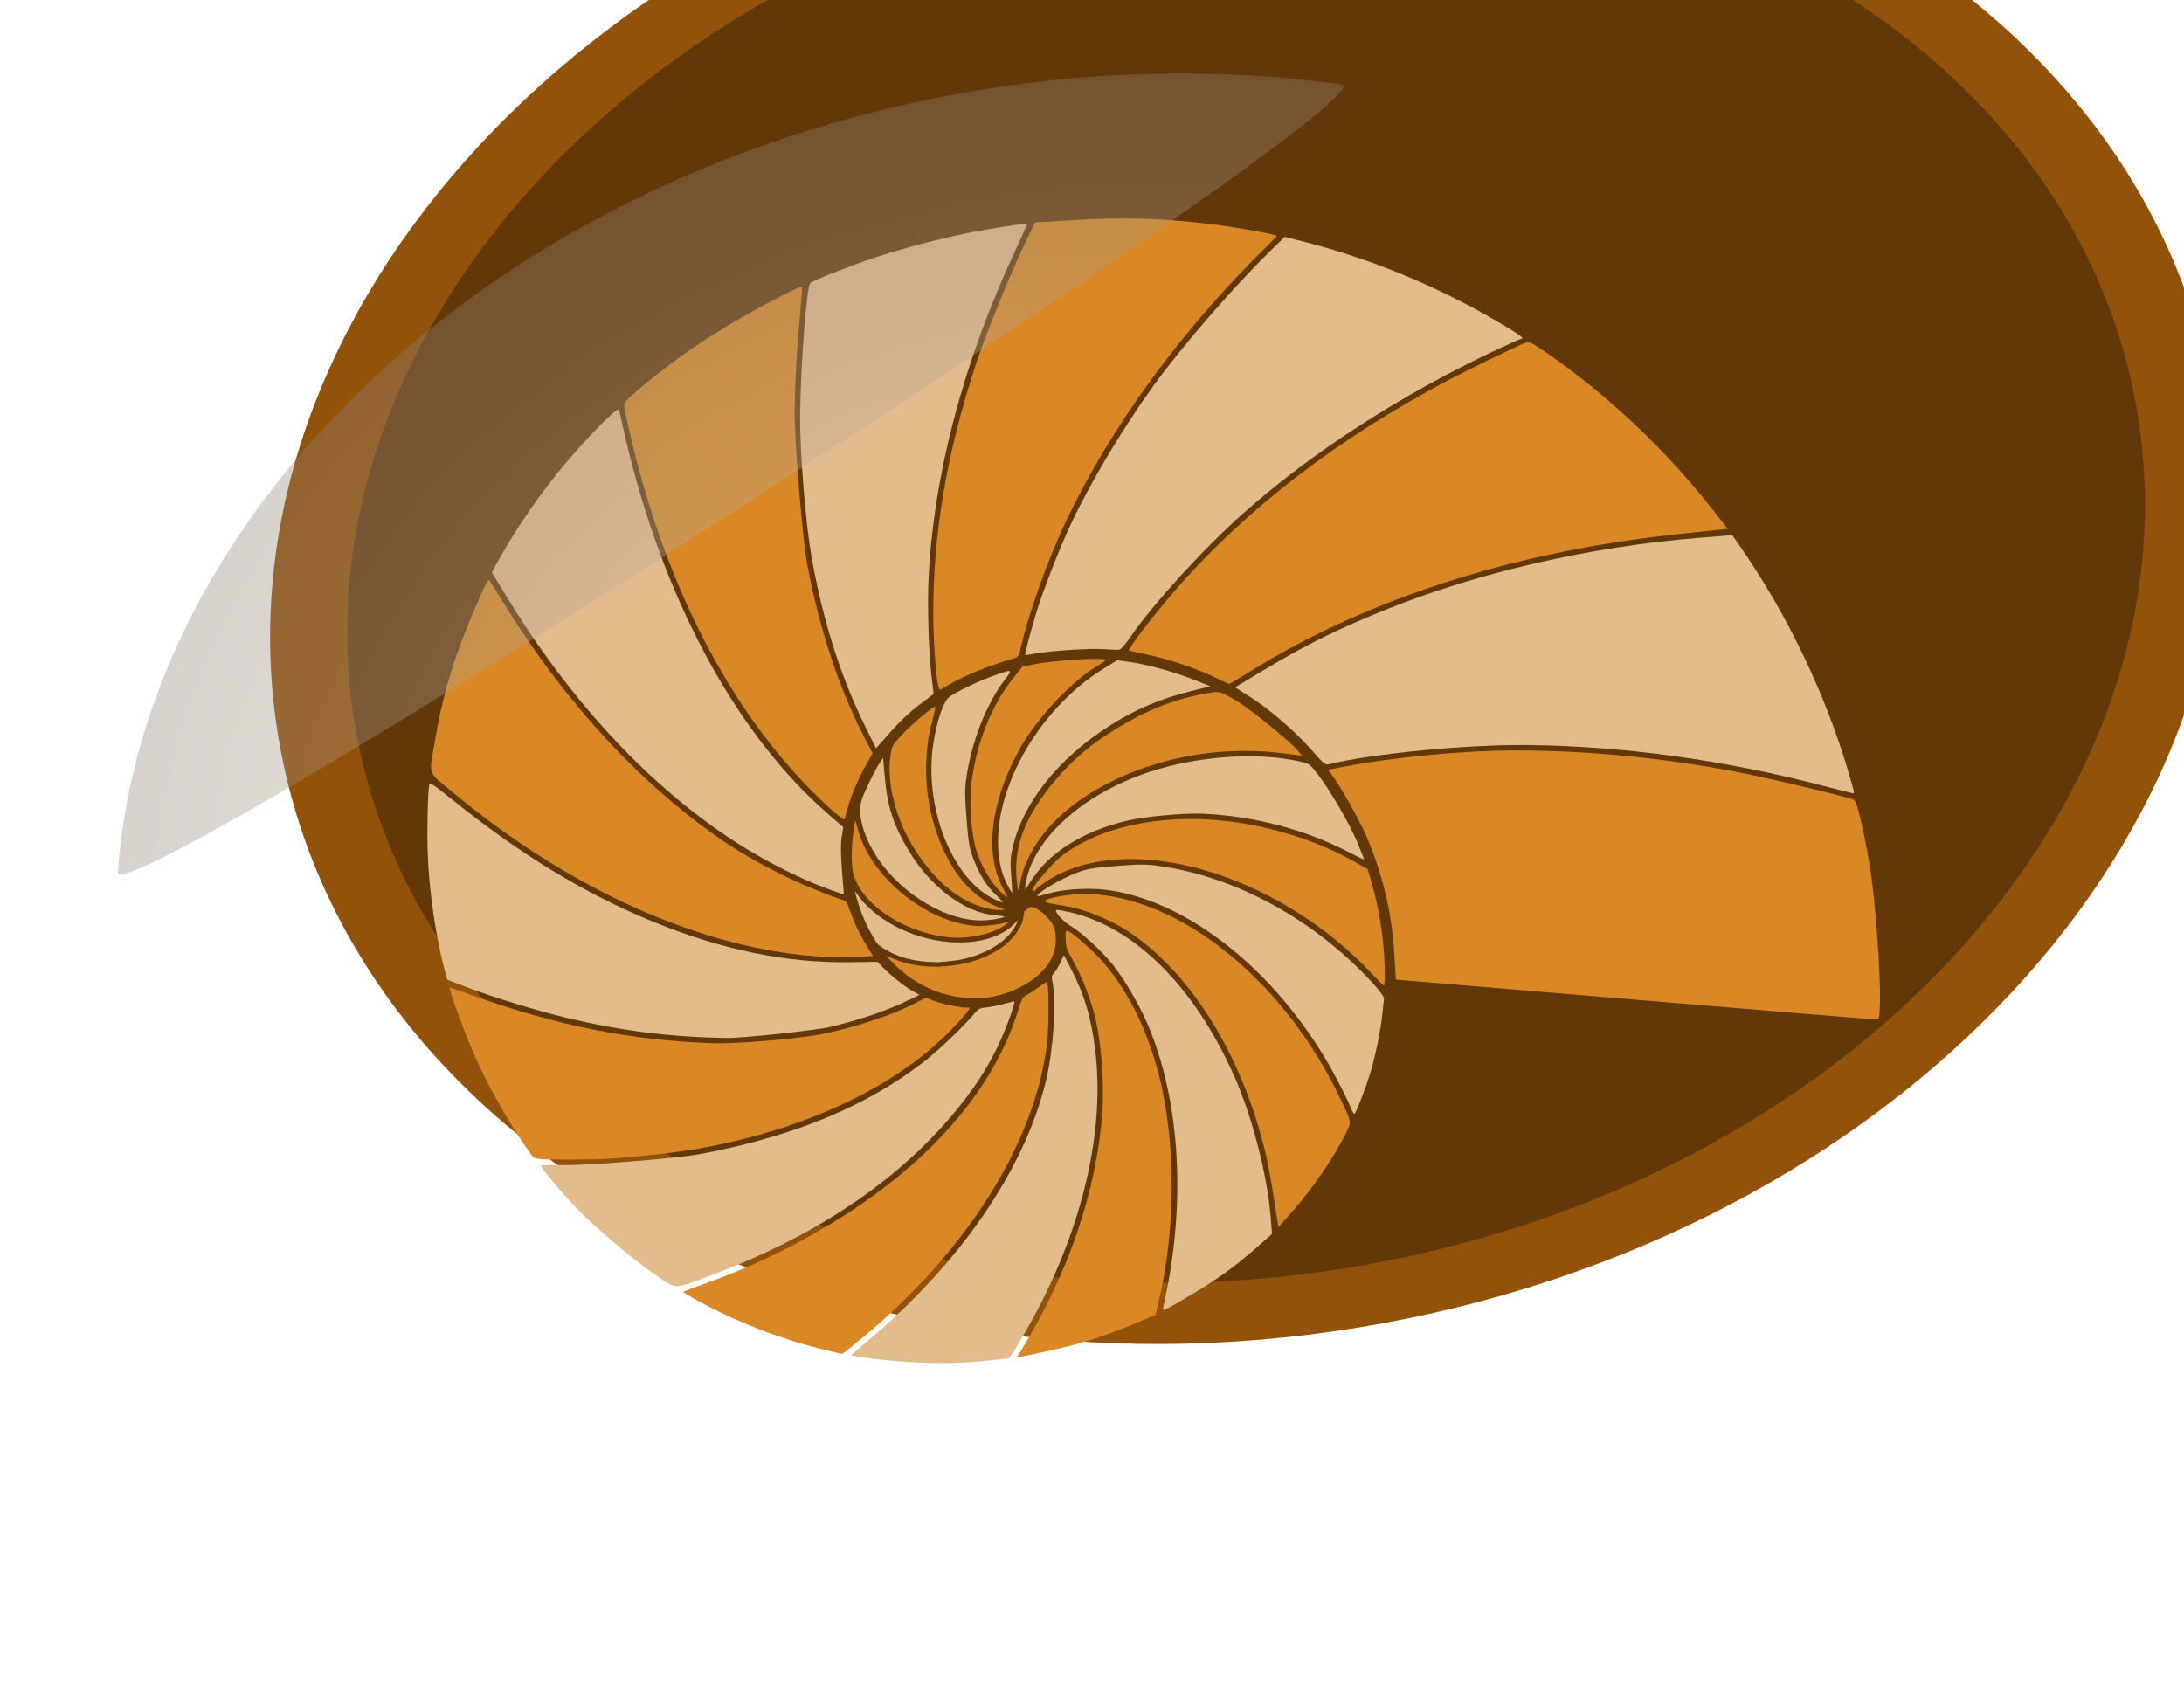
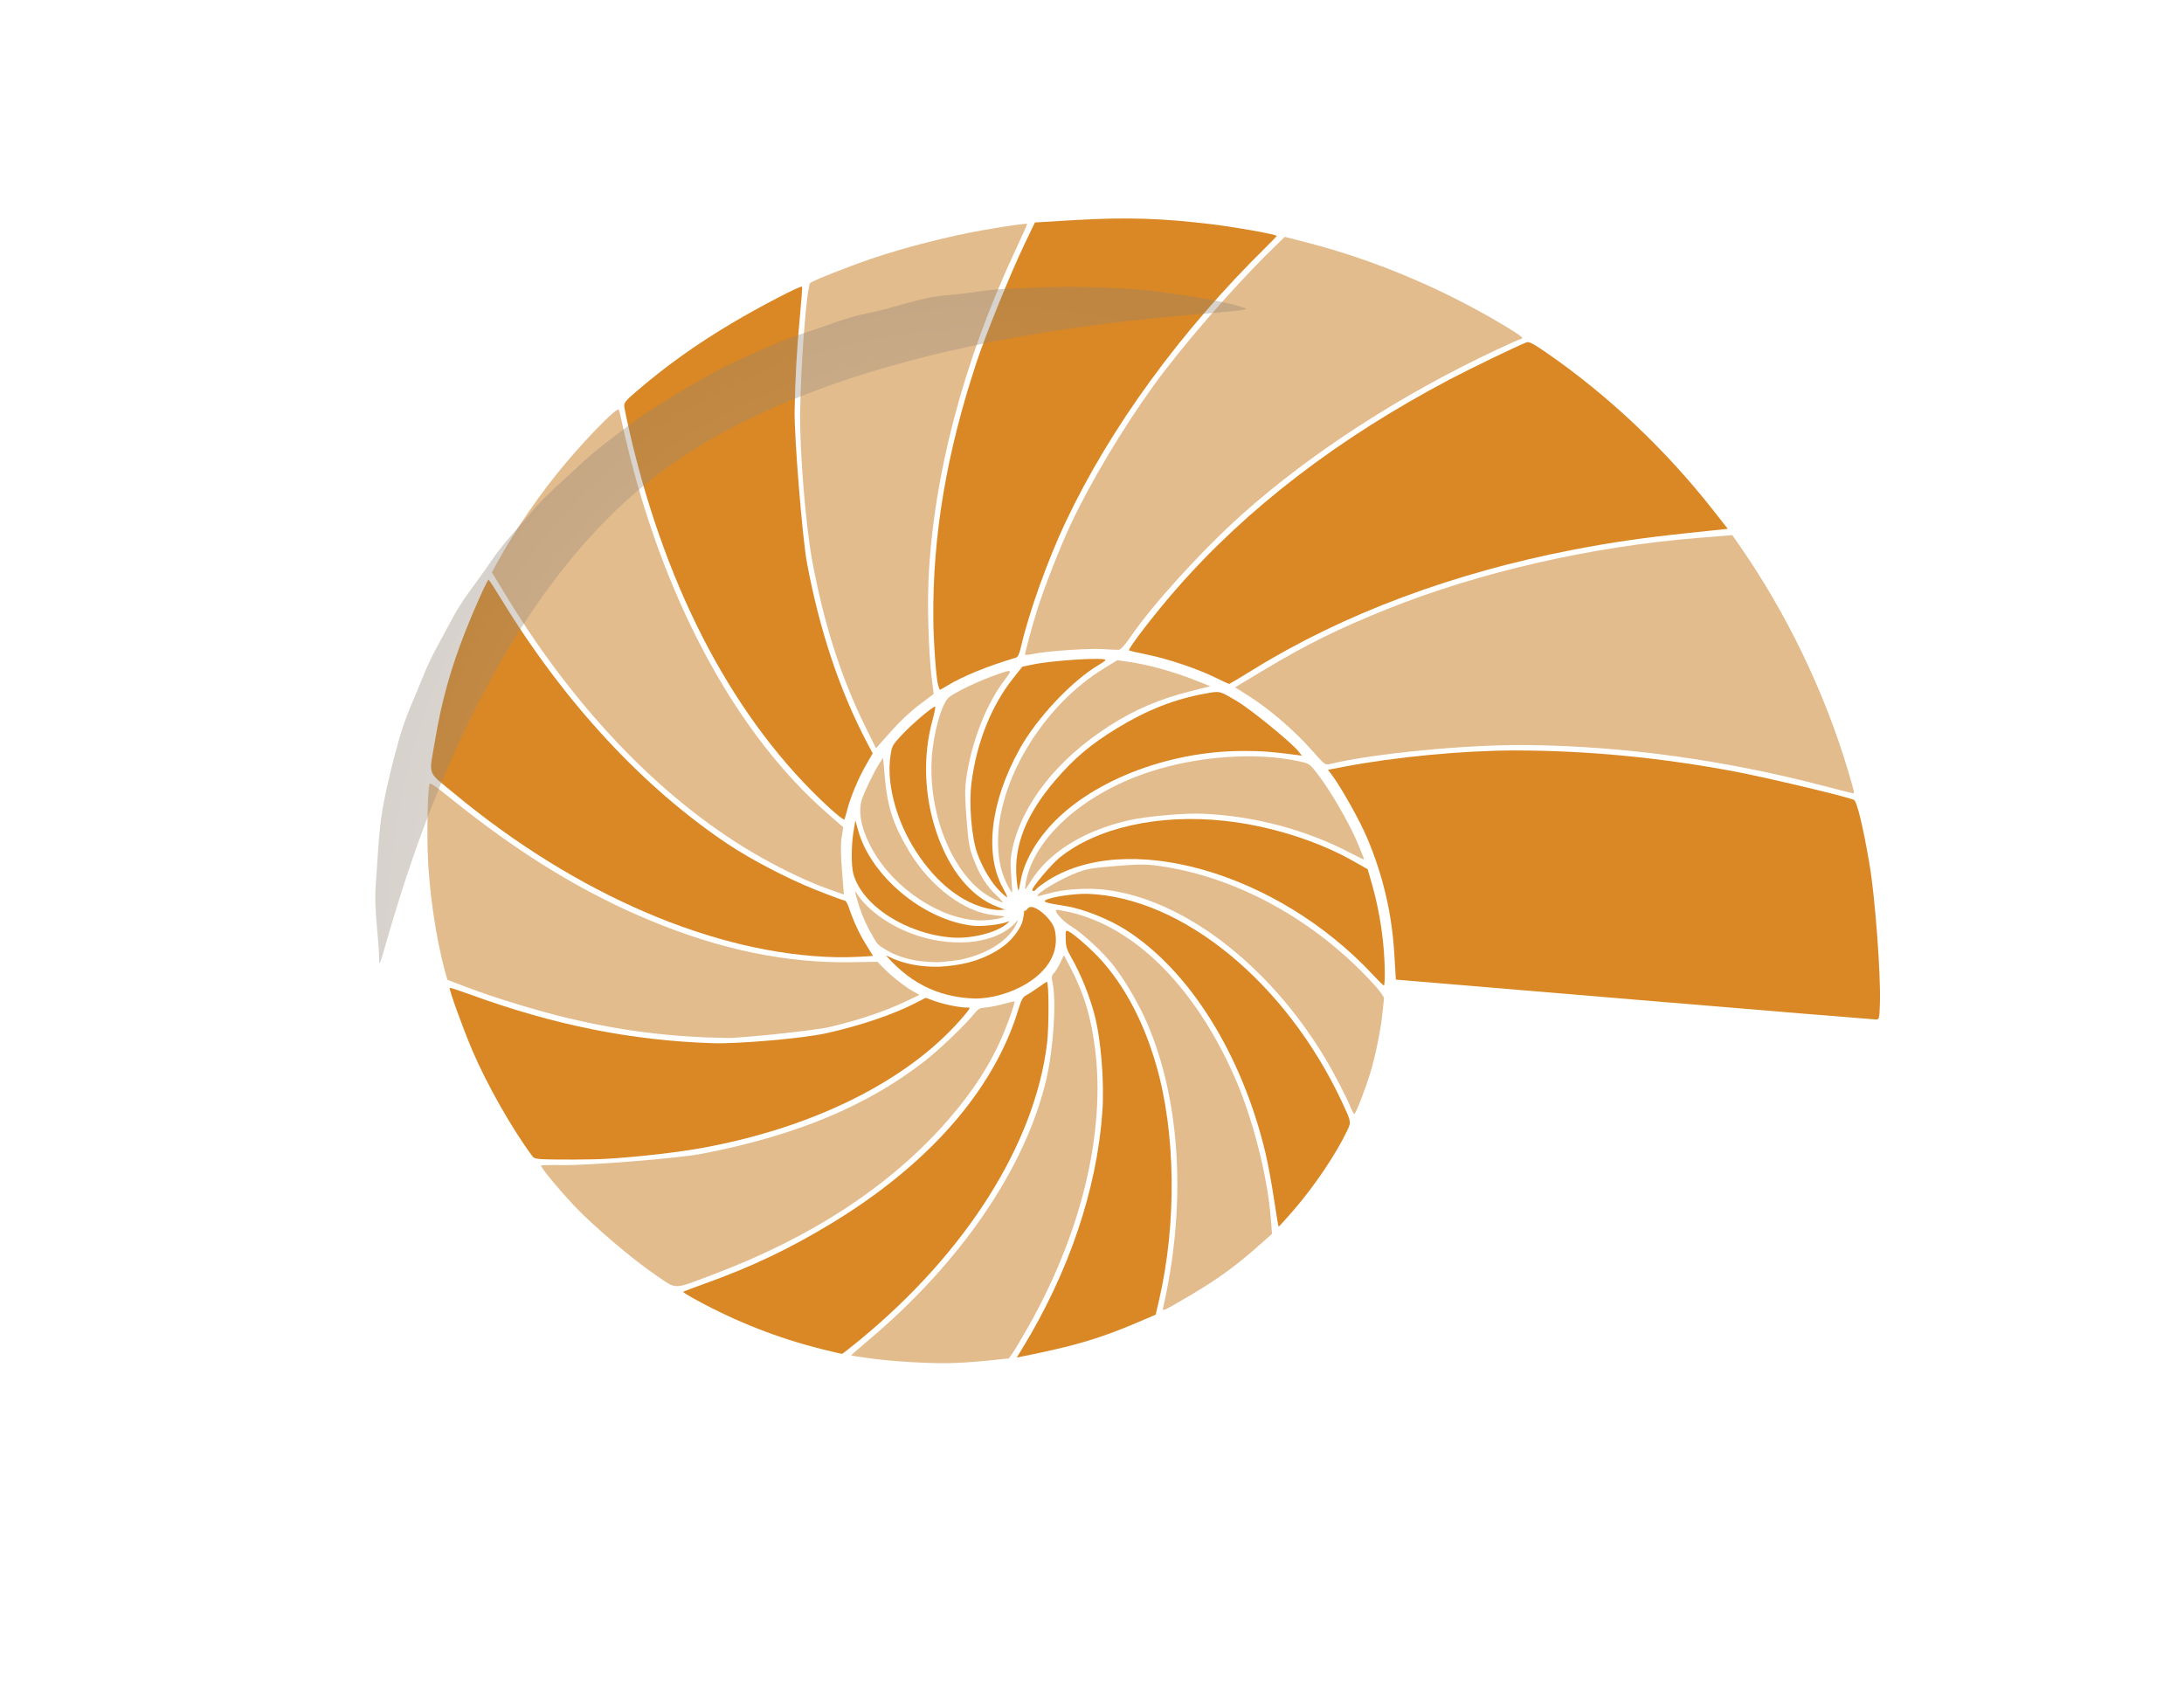
<svg xmlns="http://www.w3.org/2000/svg" width="450mm" height="350mm" viewBox="0 0 450 350" version="1.1" id="svg1">
  <defs>
-     <radialGradient gradientUnits="userSpaceOnUse" cx="213.832" cy="203.054" r="251.632" id="gradient-1">
+     <radialGradient gradientUnits="userSpaceOnUse" cx="213.832" cy="203.054" r="251.632" id="gradient-1" gradientTransform="matrix(0.760272, -0.05648, 0.168184, 0.833367, 28.34394, 77.16785)">
      <stop offset="0" style="stop-color: rgb(97.255% 90.98% 83.922%)" />
      <stop offset="1" style="stop-color: rgb(56.949% 51.436% 45.073%)" />
    </radialGradient>
  </defs>
  <g id="layer1" style="display: inline;" transform="matrix(0.749682, 0, 0, 0.749682, 56.32156, 43.80563)">
-     <circle style="transform-origin: 213.832px 203.054px; fill: rgb(147, 82, 9);" cx="213.832" cy="203.054" r="251.632" transform="matrix(1.055191, -0.194654, 0.150423, 0.82458, 11.168, -28.05399)" />
-     <circle style="fill: rgb(98, 56, 9); transform-origin: 213.832px 203.054px;" cx="213.832" cy="203.054" r="231.764" transform="matrix(1.055191, -0.194654, 0.150423, 0.82458, 11.168, -28.05398)" />
    <g transform="matrix(0.996725, -0.080867, 0.080867, 0.996725, 0.089563, -7.482402)" style="transform-origin: 224.91px 182.482px;">
      <path style="baseline-shift: baseline; display: inline; overflow: visible; vector-effect: none; fill: rgb(218, 136, 37); fill-rule: evenodd; stroke-width: 0.265; stop-color: rgb(0, 0, 0); stroke: none; pointer-events: none;" d="m 354.694,253.322 -64.939,-10.78 0.15,-6.927 c 0.245,-11.309 -1.332,-21.828 -4.885,-32.6 -1.574,-4.771 -5.935,-14.303 -8.145,-17.804 l -1.053,-1.668 4.132,-0.452 c 14.285,-1.564 33.437,-1.839 47.556,-0.683 19.729,1.615 39.563,5.152 59.658,10.638 8.523,2.327 30.976,9.637 32.081,10.445 0.825,0.603 1.94,7.751 2.847,18.239 0.773,8.944 0.637,30.02 -0.244,37.904 -0.473,4.234 -0.572,4.562 -1.363,4.517 -0.469,-0.027 -30.076,-4.9 -65.792,-10.829 z" id="path58" clip-path="none" mask="none" />
      <path style="baseline-shift: baseline; display: inline; overflow: visible; vector-effect: none; fill: rgb(227, 188, 142); fill-rule: evenodd; stroke-width: 0.265; stop-color: rgb(0, 0, 0); stroke: none; pointer-events: none;" d="m 411.314,198.992 c -26.677,-9.331 -53.989,-15.38 -80.355,-17.797 -16.48,-1.511 -42.413,-1.115 -54.61,0.834 -1.179,0.188 -1.416,-0.034 -4.652,-4.371 -4.095,-5.489 -10.584,-12.066 -15.726,-15.939 l -3.763,-2.835 8.228,-4.075 c 12.219,-6.052 21.464,-9.723 35.216,-13.985 25.965,-8.047 57.113,-12.575 86.526,-12.579 l 9.621,-0.001 1.612,2.76 c 11.538,19.755 20.347,42.647 24.984,64.919 1.135,5.452 1.179,5.796 0.732,5.736 -0.167,-0.022 -3.683,-1.223 -7.812,-2.667 z" id="path56" clip-path="none" mask="none" />
      <path style="baseline-shift: baseline; display: inline; overflow: visible; vector-effect: none; fill: rgb(218, 136, 37); fill-rule: evenodd; stroke-width: 0.265; stop-color: rgb(0, 0, 0); stroke: none; pointer-events: none;" d="m 246.951,155.735 c -4.708,-2.801 -12.571,-6.171 -18.119,-7.766 -2.532,-0.728 -4.71,-1.429 -4.84,-1.559 -0.394,-0.394 7.864,-9.496 14.274,-15.731 21.156,-20.58 47.681,-37.708 79.503,-51.337 5.911,-2.532 19.232,-7.682 21.974,-8.496 0.685,-0.203 1.806,0.507 5.276,3.345 15.876,12.984 30.362,29.082 42.064,46.748 l 3.629,5.479 -10.977,0.266 c -12.445,0.301 -20.96,0.839 -31.518,1.989 -33.649,3.667 -64.815,12.526 -90.687,25.781 -3.668,1.879 -6.773,3.398 -6.899,3.375 -0.126,-0.023 -1.782,-0.965 -3.679,-2.094 z" id="path54" clip-path="none" mask="none" />
      <path style="baseline-shift: baseline; display: inline; overflow: visible; vector-effect: none; fill: rgb(227, 188, 142); fill-rule: evenodd; stroke-width: 0.265; stop-color: rgb(0, 0, 0); stroke: none; pointer-events: none;" d="m 216.716,145.465 c -3.95,-0.562 -15.196,-0.694 -18.973,-0.222 -1.283,0.16 -2.334,0.179 -2.334,0.042 0,-0.551 2.448,-7.38 4.263,-11.892 2.346,-5.832 7.738,-16.866 11.168,-22.854 6.32,-11.035 16.397,-25.171 25.753,-36.126 8.601,-10.071 23.853,-25.031 34.87,-34.203 l 4.37,-3.638 5.882,2.032 c 18.189,6.283 36.28,15.688 52.388,27.236 4.26,3.054 5.207,3.963 4.126,3.963 -0.242,0 -3.363,1.097 -6.937,2.437 -27.235,10.214 -52.895,24.001 -73.182,39.32 -11.518,8.697 -26.409,22.571 -33.278,31.004 -1.922,2.359 -3.103,3.477 -3.653,3.454 -0.446,-0.019 -2.455,-0.268 -4.464,-0.554 z" id="path52" clip-path="none" mask="none" />
      <path style="baseline-shift: baseline; display: inline; overflow: visible; vector-effect: none; fill: rgb(218, 136, 37); fill-rule: evenodd; stroke-width: 0.265; stop-color: rgb(0, 0, 0); stroke: none; pointer-events: none;" d="m 170.907,151.732 c -0.39,-1.949 -0.298,-12.083 0.167,-18.415 1.675,-22.821 7.263,-44.911 17.474,-69.078 3.189,-7.547 11.295,-23.657 15.76,-31.32 l 3.402,-5.838 10.793,0.231 c 14.304,0.306 24.391,1.443 38.048,4.287 6.901,1.437 17.234,4.188 17.088,4.548 -0.059,0.146 -1.386,1.332 -2.948,2.636 -25.456,21.243 -46.927,46.177 -61.308,71.199 -5.664,9.855 -11.97,23.8 -14.827,32.785 -0.707,2.225 -1.144,2.999 -1.768,3.132 -8.045,1.712 -14.922,3.89 -19.382,6.137 -1.053,0.531 -1.989,0.965 -2.08,0.965 -0.091,0 -0.28,-0.571 -0.419,-1.268 z" id="path50" clip-path="none" mask="none" />
      <path style="baseline-shift: baseline; display: inline; overflow: visible; vector-effect: none; fill: rgb(227, 188, 142); fill-rule: evenodd; stroke-width: 0.265; stop-color: rgb(0, 0, 0); stroke: none; pointer-events: none;" d="m 150.037,161.426 c -5.606,-14.149 -9.127,-29.362 -10.894,-47.067 -0.957,-9.59 -0.956,-29.724 0.002,-40.091 1.249,-13.512 4.59,-34.511 5.663,-35.586 0.513,-0.514 10.412,-3.551 17.12,-5.252 9.276,-2.352 21.868,-4.513 31.452,-5.398 7.239,-0.668 12.175,-0.949 12.175,-0.693 0,0.135 -1.744,3.307 -3.877,7.049 -16.623,29.175 -27.403,59.757 -31.034,88.04 -0.966,7.525 -1.593,19.993 -1.344,26.716 l 0.181,4.87 -4.164,2.638 c -2.64,1.672 -5.75,4.163 -8.495,6.802 l -4.331,4.164 z" id="path48" clip-path="none" mask="none" />
      <path style="baseline-shift: baseline; display: inline; overflow: visible; vector-effect: none; fill: rgb(218, 136, 37); fill-rule: evenodd; stroke-width: 0.265; stop-color: rgb(0, 0, 0); stroke: none; pointer-events: none;" d="M 138.257,182.745 C 114.677,157.253 98.73,120.463 92.146,76.362 c -0.57,-3.816 -1.03,-7.446 -1.023,-8.067 0.011,-0.934 0.555,-1.524 3.145,-3.414 9.067,-6.616 17.671,-11.783 28.294,-16.991 7.684,-3.767 19.562,-8.78 19.931,-8.411 0.094,0.094 -0.477,3.805 -1.268,8.247 -1.505,8.454 -2.635,16.645 -3.522,25.528 -0.71,7.11 -0.713,35.171 -0.005,42.004 1.961,18.912 6.176,35.965 12.576,50.878 l 1.196,2.787 -2.127,3.098 c -2.396,3.489 -4.977,8.491 -6.102,11.823 -0.414,1.228 -0.874,2.381 -1.022,2.563 -0.148,0.182 -1.931,-1.466 -3.962,-3.662 z" id="path46" clip-path="none" mask="none" />
      <path style="baseline-shift: baseline; display: inline; overflow: visible; vector-effect: none; fill: rgb(227, 188, 142); fill-rule: evenodd; stroke-width: 0.265; stop-color: rgb(0, 0, 0); stroke: none; pointer-events: none;" d="m 136.564,205.231 c -5.302,-2.395 -11.396,-5.871 -17.654,-10.069 -24.716,-16.581 -47.267,-43.673 -64.028,-76.921 l -3.713,-7.365 1.561,-2.375 C 58.585,99.591 66.263,90.173 74.053,82.346 80.908,75.459 89.152,68.398 89.523,69.099 c 0.146,0.276 0.392,1.689 0.547,3.14 0.155,1.451 0.817,5.834 1.47,9.74 7.116,42.512 23.671,79.251 46.084,102.274 l 4.152,4.264 -0.653,2.635 c -0.462,1.866 -0.655,4.559 -0.662,9.23 -0.005,3.627 -0.017,6.594 -0.026,6.593 -0.009,-0.001 -1.752,-0.786 -3.872,-1.743 z" id="path44" clip-path="none" mask="none" />
      <path style="baseline-shift: baseline; display: inline; overflow: visible; vector-effect: none; fill: rgb(218, 136, 37); fill-rule: evenodd; stroke-width: 0.265; stop-color: rgb(0, 0, 0); stroke: none; pointer-events: none;" d="m 136.969,223.964 c -33.028,-3.397 -69.85,-22.861 -101.16,-53.474 -6.945,-6.79 -6.451,-4.93 -3.941,-14.852 2.703,-10.685 5.833,-19.196 10.746,-29.22 3.016,-6.154 7.125,-13.597 7.504,-13.594 0.113,8e-4 1.519,2.603 3.125,5.783 14.904,29.526 34.547,54.528 56.534,71.957 6.012,4.766 15.463,10.717 22.84,14.383 4.043,2.009 7.582,3.653 7.865,3.653 0.283,0 0.71,0.776 0.949,1.725 1.034,4.109 2.291,7.559 3.903,10.718 l 1.727,3.385 -3.321,-0.054 c -1.826,-0.03 -4.873,-0.214 -6.77,-0.409 z" id="path42" clip-path="none" mask="none" />
      <path style="baseline-shift: baseline; display: inline; overflow: visible; vector-effect: none; fill: rgb(227, 188, 142); fill-rule: evenodd; stroke-width: 0.265; stop-color: rgb(0, 0, 0); stroke: none; pointer-events: none;" d="m 105.111,243.657 c -15.34,-1.52 -28.589,-4.279 -42.898,-8.932 -8.359,-2.718 -19.595,-7.169 -26.962,-10.68 l -5.333,-2.541 -0.437,-2.293 c -1.812,-9.515 -2.656,-23.117 -2.085,-33.594 0.366,-6.716 1.296,-15.55 1.885,-17.901 0.203,-0.811 0.868,-0.303 6.171,4.716 17.301,16.374 33.807,28.358 51.624,37.481 18.481,9.463 36.179,14.623 54.088,15.768 l 6.966,0.446 1.392,1.686 c 1.997,2.418 5.628,5.814 7.653,7.157 l 1.741,1.154 -3.236,1.248 c -6.268,2.417 -13.658,4.279 -22.157,5.581 -3.883,0.595 -24.387,1.103 -28.413,0.704 z" id="path40" clip-path="none" mask="none" />
      <path style="baseline-shift: baseline; display: inline; overflow: visible; vector-effect: none; fill: rgb(218, 136, 37); fill-rule: evenodd; stroke-width: 0.265; stop-color: rgb(0, 0, 0); stroke: none; pointer-events: none;" d="m 66.354,273.965 c -3.013,-0.171 -7.961,-0.545 -10.996,-0.832 -4.811,-0.455 -5.584,-0.628 -6.039,-1.357 -4.953,-7.932 -10.752,-20.364 -14.038,-30.101 -2.047,-6.066 -5.206,-17.63 -4.898,-17.937 0.075,-0.075 2.675,1.026 5.778,2.448 22.122,10.139 42.911,16.078 65.096,18.598 6.963,0.791 24.894,0.671 31.249,-0.208 9.53,-1.319 18.892,-3.669 25.279,-6.347 l 2.755,-1.155 2.521,1.134 c 2.639,1.187 7.149,2.445 8.837,2.465 0.857,0.01 0.549,0.438 -2.311,3.212 -16.277,15.789 -43.369,26.502 -74.418,29.427 -7.93,0.747 -21.672,1.059 -28.814,0.654 z" id="path38" clip-path="none" mask="none" />
      <path style="baseline-shift: baseline; display: inline; overflow: visible; vector-effect: none; fill: rgb(227, 188, 142); fill-rule: evenodd; stroke-width: 0.265; stop-color: rgb(0, 0, 0); stroke: none; pointer-events: none;" d="m 80.558,307.14 c -5.95,-4.766 -16.254,-15.06 -20.843,-20.823 -4.152,-5.215 -8.551,-11.528 -8.246,-11.833 0.117,-0.117 2.646,0.032 5.621,0.331 7.209,0.725 32.099,0.732 38.687,0.011 26.177,-2.865 46.482,-9.463 63.31,-20.574 4.213,-2.781 11.96,-9.11 14.585,-11.913 1.026,-1.096 1.477,-1.275 3.247,-1.288 1.13,-0.008 3.333,-0.264 4.896,-0.568 1.562,-0.304 2.893,-0.504 2.957,-0.444 0.228,0.214 -1.634,4.532 -3.624,8.406 -4.109,8 -9.593,15.207 -17.252,22.673 -17.013,16.585 -39.862,29.065 -67.916,37.098 -11.313,3.239 -9.912,3.337 -15.422,-1.076 z" id="path36" clip-path="none" mask="none" />
      <path style="baseline-shift: baseline; display: inline; overflow: visible; vector-effect: none; fill: rgb(218, 136, 37); fill-rule: evenodd; stroke-width: 0.265; stop-color: rgb(0, 0, 0); stroke: none; pointer-events: none;" d="m 124.181,330.979 c -11.568,-3.899 -22.821,-9.405 -33.226,-16.258 -1.944,-1.28 -3.461,-2.4 -3.373,-2.488 0.089,-0.089 2.882,-0.895 6.207,-1.792 13.122,-3.54 23.841,-7.614 35.875,-13.634 28.013,-14.015 47.492,-32.938 55.986,-54.388 1.072,-2.706 1.531,-3.405 2.505,-3.809 0.656,-0.272 2.213,-1.109 3.461,-1.86 1.247,-0.751 2.365,-1.366 2.485,-1.366 0.586,0 -0.382,12.354 -1.328,16.951 -5.599,27.195 -26.774,55.392 -57.789,76.953 -2.766,1.923 -5.14,3.49 -5.276,3.483 -0.136,-0.007 -2.623,-0.814 -5.527,-1.793 z" id="path34" clip-path="none" mask="none" />
      <path style="baseline-shift: baseline; display: inline; overflow: visible; vector-effect: none; fill: rgb(227, 188, 142); fill-rule: evenodd; stroke-width: 0.265; stop-color: rgb(0, 0, 0); stroke: none; pointer-events: none;" d="m 158.198,337.638 c -6.328,-0.465 -15.271,-1.769 -21.229,-3.094 -2.567,-0.571 -4.717,-1.083 -4.779,-1.138 -0.061,-0.055 2.221,-1.76 5.073,-3.79 27.019,-19.231 46.728,-43.582 54.438,-67.262 2.676,-8.22 4.634,-21.402 3.947,-26.58 -0.211,-1.588 -0.116,-1.997 0.615,-2.655 0.475,-0.428 1.365,-1.654 1.978,-2.724 l 1.114,-1.946 1.439,3.367 c 3.221,7.534 4.696,14.4 5.05,23.499 0.897,23.073 -8.001,49.913 -24.674,74.427 -1.974,2.902 -4.097,5.882 -4.719,6.623 l -1.131,1.348 -6.088,0.145 c -3.348,0.08 -8.314,-0.019 -11.035,-0.219 z" id="path32" clip-path="none" mask="none" />
      <path style="baseline-shift: baseline; display: inline; overflow: visible; vector-effect: none; fill: rgb(218, 136, 37); fill-rule: evenodd; stroke-width: 0.265; stop-color: rgb(0, 0, 0); stroke: none; pointer-events: none;" d="m 179.211,335.316 c 14.465,-19.865 23.966,-41.884 27.202,-63.044 1.245,-8.14 1.246,-19.966 10e-4,-26.903 -0.943,-5.256 -2.859,-11.377 -4.985,-15.919 -1.162,-2.482 -1.334,-3.242 -1.216,-5.372 0.126,-2.286 0.197,-2.449 0.901,-2.073 1.374,0.736 6.251,5.806 8.574,8.916 5.899,7.894 10.111,17.876 12.509,29.644 3.88,19.04 2.148,43.994 -4.493,64.725 l -1.186,3.703 -4.975,1.666 c -10.734,3.595 -17.816,5.087 -32.083,6.758 l -1.946,0.228 z" id="path30" clip-path="none" mask="none" />
      <path style="baseline-shift: baseline; display: inline; overflow: visible; vector-effect: none; fill: rgb(227, 188, 142); fill-rule: evenodd; stroke-width: 0.265; stop-color: rgb(0, 0, 0); stroke: none; pointer-events: none;" d="m 218.712,327.251 c 0.161,-0.416 0.817,-2.624 1.459,-4.906 7.288,-25.919 7.501,-52.375 0.589,-73.102 -1.838,-5.511 -5.262,-12.652 -8.139,-16.976 -2.634,-3.958 -7.656,-9.393 -10.807,-11.696 -2.244,-1.639 -4.429,-4.667 -3.369,-4.667 0.293,0 1.736,0.372 3.208,0.827 17.692,5.465 32.866,23.253 41.805,49.009 3.937,11.345 6.735,27.581 6.729,39.043 l -0.003,4.667 -4.153,3.108 c -6.483,4.852 -11.294,7.798 -18.763,11.489 -3.795,1.875 -7.338,3.534 -7.874,3.686 -0.833,0.236 -0.932,0.166 -0.682,-0.481 z" id="path28" clip-path="none" mask="none" />
      <path style="baseline-shift: baseline; display: inline; overflow: visible; vector-effect: none; fill: rgb(218, 136, 37); fill-rule: evenodd; stroke-width: 0.265; stop-color: rgb(0, 0, 0); stroke: none; pointer-events: none;" d="m 251.499,300.014 c -0.271,-4.185 -0.861,-9.984 -1.31,-12.885 -4.272,-27.591 -16.749,-51.665 -33.27,-64.193 -4.472,-3.391 -11.325,-6.769 -16.03,-7.9 -5.058,-1.216 -6.108,-1.612 -5.367,-2.027 1.393,-0.779 8.275,-1.24 11.917,-0.797 25.673,3.122 52.158,28.684 64.794,62.538 2.154,5.77 2.156,5.793 0.879,8.009 -3.567,6.188 -10.245,14.557 -16.52,20.704 -2.336,2.288 -4.326,4.16 -4.423,4.16 -0.097,0 -0.398,-3.424 -0.669,-7.609 z" id="path26" clip-path="none" mask="none" />
      <path style="baseline-shift: baseline; display: inline; overflow: visible; vector-effect: none; fill: rgb(227, 188, 142); fill-rule: evenodd; stroke-width: 0.265; stop-color: rgb(0, 0, 0); stroke: none; pointer-events: none;" d="m 274.572,276.678 c -0.833,-2.82 -3.882,-10.062 -6.131,-14.565 -13.315,-26.651 -35.212,-46.357 -56.28,-50.65 -4.901,-0.999 -11.602,-1.094 -15.709,-0.225 -1.547,0.328 -2.882,0.527 -2.966,0.443 -0.636,-0.636 6.974,-4.349 11.46,-5.592 2.813,-0.779 4.249,-0.899 10.755,-0.898 6.226,10e-4 8.191,0.153 11.508,0.888 21.058,4.669 41.715,18.287 56.291,37.11 1.625,2.098 2.683,3.837 2.594,4.261 -0.083,0.394 -0.455,2.361 -0.827,4.37 -0.787,4.251 -2.882,11.422 -4.603,15.754 -1.743,4.388 -4.867,10.828 -5.252,10.828 -0.182,0 -0.56,-0.776 -0.84,-1.725 z" id="path24" clip-path="none" mask="none" />
      <path style="baseline-shift: baseline; display: inline; overflow: visible; vector-effect: none; fill: rgb(218, 136, 37); fill-rule: evenodd; stroke-width: 0.265; stop-color: rgb(0, 0, 0); stroke: none; pointer-events: none;" d="m 283.602,240.727 c -24.008,-30.379 -64.67,-45.565 -87.627,-32.728 -1.408,0.787 -2.669,1.609 -2.804,1.827 -0.307,0.497 -1.008,0.519 -1.008,0.031 0,-0.748 5.911,-6.66 8.24,-8.241 10.898,-7.401 28.161,-9.795 45.983,-6.378 12.15,2.33 24.703,7.385 34.154,13.754 l 3.952,2.663 0.867,4.314 c 1.575,7.838 2.119,16.714 1.506,24.59 -0.143,1.841 -0.371,3.348 -0.505,3.347 -0.134,-5.3e-4 -1.375,-1.431 -2.756,-3.179 z" id="path22" clip-path="none" mask="none" />
      <path style="baseline-shift: baseline; display: inline; overflow: visible; vector-effect: none; fill: rgb(227, 188, 142); fill-rule: evenodd; stroke-width: 0.265; stop-color: rgb(0, 0, 0); stroke: none; pointer-events: none;" d="m 190.338,208.599 c 2.603,-12.215 17.377,-23.766 36.309,-28.389 13.686,-3.342 29.952,-3.185 41.566,0.402 2.687,0.83 2.747,0.88 4.739,3.963 3.072,4.755 7.455,13.922 9.254,19.354 0.887,2.677 1.561,4.919 1.499,4.981 -0.062,0.062 -1.737,-0.913 -3.722,-2.165 -11.578,-7.306 -25.496,-12.222 -39.515,-13.955 -5.087,-0.629 -15.678,-0.524 -20.579,0.204 -12.511,1.858 -22.412,7.008 -28.044,14.59 -1.739,2.34 -1.797,2.38 -1.506,1.015 z" id="path20" clip-path="none" mask="none" />
      <path style="baseline-shift: baseline; display: inline; overflow: visible; vector-effect: none; fill: rgb(218, 136, 37); fill-rule: evenodd; stroke-width: 0.265; stop-color: rgb(0, 0, 0); stroke: none; pointer-events: none;" d="m 188.105,206.114 c 0,-8.886 4.053,-17.057 12.759,-25.726 5.61,-5.586 10.546,-9.108 18.088,-12.908 8.654,-4.36 16.327,-6.679 24.955,-7.541 4.172,-0.417 3.87,-0.519 8.725,2.94 3.48,2.479 13.668,12.278 15.43,14.841 l 0.952,1.385 -1.19,-0.259 c -6.944,-1.509 -9.773,-1.953 -15.049,-2.361 -20.874,-1.613 -42.822,5.12 -54.864,16.83 -4.42,4.298 -7.528,9.22 -8.731,13.824 -0.338,1.293 -0.718,2.455 -0.845,2.582 -0.127,0.127 -0.231,-1.496 -0.231,-3.607 z" id="path18" clip-path="none" mask="none" />
      <path style="baseline-shift: baseline; display: inline; overflow: visible; vector-effect: none; fill: rgb(227, 188, 142); fill-rule: evenodd; stroke-width: 0.265; stop-color: rgb(0, 0, 0); stroke: none; pointer-events: none;" d="m 185.655,208.459 c -1.542,-3.486 -2.119,-7.068 -1.875,-11.629 0.92,-17.147 15.221,-37.106 33.022,-46.089 l 3.74,-1.887 3.157,0.702 c 4.801,1.068 11.929,3.65 17.105,6.196 l 4.654,2.289 -5.443,0.903 c -8.701,1.444 -15.581,3.735 -23.006,7.663 -14.936,7.901 -25.592,19.316 -29.367,31.46 -0.744,2.393 -0.942,3.977 -0.95,7.589 -0.005,2.511 -0.066,4.565 -0.134,4.566 -0.068,5.3e-4 -0.475,-0.793 -0.904,-1.763 z" id="path16" clip-path="none" mask="none" />
      <path style="baseline-shift: baseline; display: inline; overflow: visible; vector-effect: none; fill: rgb(218, 136, 37); fill-rule: evenodd; stroke-width: 0.265; stop-color: rgb(0, 0, 0); stroke: none; pointer-events: none;" d="m 183.269,209.532 c -2.167,-2.504 -4.27,-6.769 -5.365,-10.876 -1.233,-4.628 -1.239,-13.742 -0.013,-19.522 2.314,-10.906 7.134,-20.609 13.756,-27.691 l 2.747,-2.937 3.044,-0.378 c 5.513,-0.685 19.886,-0.406 19.886,0.385 0,0.147 -0.867,0.685 -1.928,1.195 -7.662,3.689 -18.175,13.181 -23.567,21.28 -9.214,13.839 -12.08,28.1 -7.61,37.865 0.58,1.268 0.983,2.377 0.895,2.466 -0.088,0.088 -0.919,-0.716 -1.845,-1.787 z" id="path14" clip-path="none" mask="none" />
      <path style="baseline-shift: baseline; display: inline; overflow: visible; vector-effect: none; fill: rgb(227, 188, 142); fill-rule: evenodd; stroke-width: 0.265; stop-color: rgb(0, 0, 0); stroke: none; pointer-events: none;" d="m 181.611,211.612 c -10.236,-5.805 -16.51,-23.858 -14.024,-40.351 1.035,-6.869 3.992,-14.678 6.073,-16.042 1.785,-1.169 7.698,-3.481 11.978,-4.684 5.996,-1.684 6.2,-1.632 3.826,0.969 -5.775,6.328 -10.765,16.592 -12.995,26.732 -0.571,2.595 -0.742,5.109 -0.742,10.883 0,6.64 0.108,7.883 0.938,10.749 1.343,4.641 3.041,7.951 5.404,10.536 1.133,1.239 1.904,2.251 1.714,2.248 -0.19,-0.003 -1.167,-0.471 -2.171,-1.04 z" id="path12" clip-path="none" mask="none" />
      <path style="baseline-shift: baseline; display: inline; overflow: visible; vector-effect: none; fill: rgb(218, 136, 37); fill-rule: evenodd; stroke-width: 0.265; stop-color: rgb(0, 0, 0); stroke: none; pointer-events: none;" d="m 178.725,213.722 c -7.228,-2.552 -13.805,-9.21 -18.436,-18.666 -4.031,-8.229 -5.609,-17.822 -4.07,-24.739 0.675,-3.033 0.745,-3.146 3.605,-5.765 3.039,-2.783 9.457,-7.38 9.81,-7.026 0.112,0.112 -0.336,1.681 -0.994,3.486 -3.539,9.696 -4.042,20.674 -1.424,31.056 2.671,10.593 8.094,18.421 15.006,21.66 l 2.029,0.951 -1.42,-0.005 c -0.781,-0.002 -2.628,-0.431 -4.104,-0.952 z" id="path10" clip-path="none" mask="none" />
      <path style="baseline-shift: baseline; display: inline; overflow: visible; vector-effect: none; fill: rgb(227, 188, 142); fill-rule: evenodd; stroke-width: 0.265; stop-color: rgb(0, 0, 0); stroke: none; pointer-events: none;" d="M 177.047,217.064 C 166.508,215.985 154.491,206.625 149.345,195.488 c -2.653,-5.741 -3.297,-10.847 -1.807,-14.322 0.945,-2.203 4.362,-7.92 5.753,-9.626 l 0.933,-1.143 0.04,5.607 c 0.057,7.883 1.291,13.005 4.907,20.368 5.107,10.399 13.986,18.26 22.142,19.606 1.51,0.249 2.675,0.524 2.588,0.611 -0.444,0.444 -4.444,0.72 -6.854,0.473 z" id="path8" clip-path="none" mask="none" />
      <path style="baseline-shift: baseline; display: inline; overflow: visible; vector-effect: none; fill: rgb(218, 136, 37); fill-rule: evenodd; stroke-width: 0.265; stop-color: rgb(0, 0, 0); stroke: none; pointer-events: none;" d="m 169.233,221.162 c -12.538,-1.943 -24.078,-10.759 -25.731,-19.659 -0.442,-2.381 0.044,-7.891 1.049,-11.885 l 0.687,-2.731 0.493,2.638 c 2.415,12.921 15.921,26.216 29.287,28.83 2.434,0.476 7.236,0.359 9.433,-0.229 0.951,-0.255 0.938,-0.218 -0.203,0.585 -2.992,2.106 -9.932,3.238 -15.016,2.451 z" id="path6" clip-path="none" mask="none" />
      <path style="baseline-shift: baseline; display: inline; overflow: visible; vector-effect: none; fill: rgb(227, 188, 142); fill-rule: evenodd; stroke-width: 0.265; stop-color: rgb(0, 0, 0); stroke: none; pointer-events: none;" d="m 164.472,227.574 c -3.56,-0.362 -5.923,-0.861 -8.499,-1.795 -2.379,-0.863 -4.981,-2.359 -6.682,-3.844 -0.789,-0.688 -0.793,-0.694 -1.66,-2.445 -1.437,-2.899 -2.477,-5.743 -3.255,-8.902 -0.36,-1.46 -0.846,-4.055 -0.791,-4.221 0.019,-0.056 0.173,0.16 0.344,0.48 2.76,5.179 8.988,10.274 16.058,13.138 10.418,4.22 21.388,3.594 26.88,-1.535 0.405,-0.378 0.736,-0.648 0.736,-0.601 0,0.047 -0.206,0.442 -0.459,0.878 -2.602,4.492 -8.531,7.675 -16.153,8.671 -1.148,0.15 -5.591,0.269 -6.519,0.175 z" id="path3" clip-path="none" mask="none" />
      <path style="baseline-shift: baseline; display: inline; overflow: visible; vector-effect: none; fill: rgb(218, 136, 37); fill-rule: evenodd; stroke-width: 0.265; stop-color: rgb(0, 0, 0); stroke: none; pointer-events: none;" d="m 173.937,238.349 c -2.234,-0.219 -5.113,-0.845 -7.26,-1.581 -4.695,-1.608 -8.636,-4.087 -12.202,-7.675 -1.51,-1.519 -3.968,-4.453 -3.731,-4.453 0.026,0 0.38,0.197 0.787,0.437 2.794,1.652 6.057,2.784 9.706,3.368 2.828,0.452 4.43,0.523 7.913,0.347 5.58,-0.282 10.93,-2.006 14.782,-4.765 2.24,-1.604 4.459,-4.318 4.946,-6.05 0.416,-1.478 0.559,-2.076 0.559,-2.344 0,-0.256 0.025,-0.279 0.243,-0.224 0.197,0.049 0.3,-0.005 0.546,-0.284 0.436,-0.496 0.798,-0.659 1.313,-0.588 1.499,0.205 4,2.565 5.268,4.97 0.538,1.02 0.743,2.024 0.743,3.637 0,4.998 -3.153,9.301 -8.982,12.259 -4.448,2.257 -10.084,3.392 -14.632,2.947 z" id="path1" clip-path="none" mask="none" />
    </g>
-     <path d="M 311.778 -28.803 C 319.305 -25.62 232.35 23.762 143.933 70.3 C 55.516 116.838 -34.364 160.532 -32.688 152.342 C -31.012 144.152 -28.938 136.106 -26.487 128.227 C -24.036 120.348 -21.208 112.635 -18.025 105.108 C -14.841 97.582 -11.302 90.243 -7.429 83.112 C -3.555 75.981 0.653 69.059 5.175 62.365 C 9.697 55.672 14.533 49.207 19.661 42.993 C 24.789 36.779 30.209 30.816 35.901 25.123 C 41.594 19.431 47.557 14.011 53.771 8.883 C 59.985 3.755 66.45 -1.081 73.143 -5.603 C 79.837 -10.125 86.759 -14.333 93.89 -18.207 C 101.021 -22.08 108.36 -25.619 115.886 -28.803 C 123.413 -31.986 131.126 -34.814 139.005 -37.265 C 146.884 -39.716 154.93 -41.79 163.12 -43.466 C 171.31 -45.142 179.645 -46.42 188.104 -47.279 C 196.564 -48.138 205.147 -48.578 213.832 -48.578 C 222.518 -48.578 231.101 -48.138 239.56 -47.279 C 248.019 -46.42 256.355 -45.142 264.545 -43.466 C 272.735 -41.79 280.78 -39.716 288.66 -37.265 C 296.539 -34.814 304.252 -31.986 311.778 -28.803 Z" style="fill-rule: nonzero; fill-opacity: 0.36; fill: url(&quot;#gradient-1&quot;);" transform="matrix(1.055191, -0.194654, 0.150423, 0.82458, -31.17761, 49.18899)" />
+     <path d="M 267.065 26.273 C 273.323 28.5 166.529 27.097 107.136 70.874 C 47.741 114.651 29.216 212.891 29.113 205.971 C 29.01 199.051 27.597 191.628 28.135 184.923 C 28.673 178.218 28.89 170.259 30.044 163.808 C 31.199 157.356 32.879 150.675 34.624 144.513 C 36.37 138.352 38.863 133.272 41.175 127.439 C 43.488 121.605 46.302 117.096 49.155 111.627 C 52.009 106.159 56.374 101.048 59.744 95.983 C 63.114 90.918 67.225 86.774 71.087 82.149 C 74.949 77.525 79.909 73.498 84.237 69.352 C 88.566 65.205 93.614 61.621 98.384 57.988 C 103.154 54.359 108.298 51.344 113.484 48.265 C 118.671 45.188 123.253 42.59 128.831 40.102 C 134.409 37.615 139.836 35.01 145.78 33.15 C 151.725 31.291 157.231 28.827 163.518 27.633 C 169.805 26.439 178.168 23.224 184.771 22.733 C 191.375 22.242 195.498 21.183 202.074 20.914 C 208.65 20.645 216.651 20.21 223.222 20.446 C 230.002 20.69 236.956 20.805 243.389 21.755 C 249.822 22.705 260.808 24.046 267.065 26.273 Z" style="fill-rule: nonzero; fill-opacity: 0.36; fill: url(&quot;#gradient-1&quot;);" />
  </g>
</svg>
